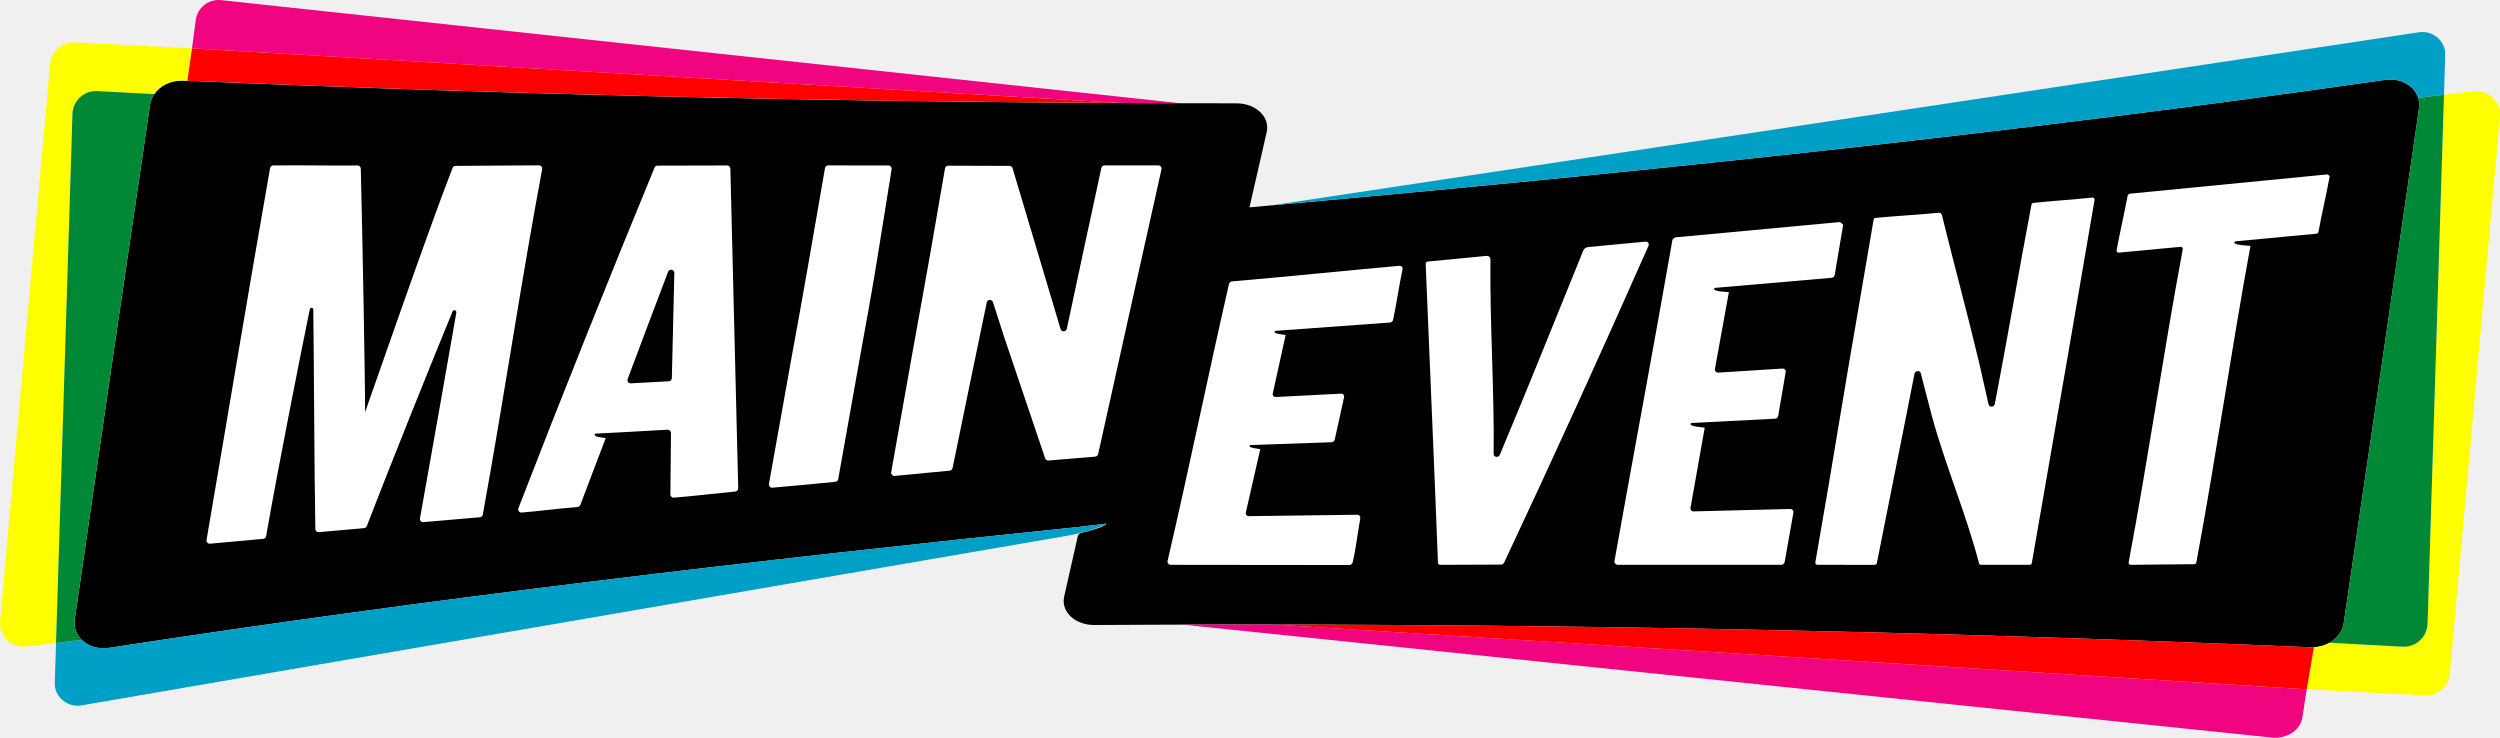
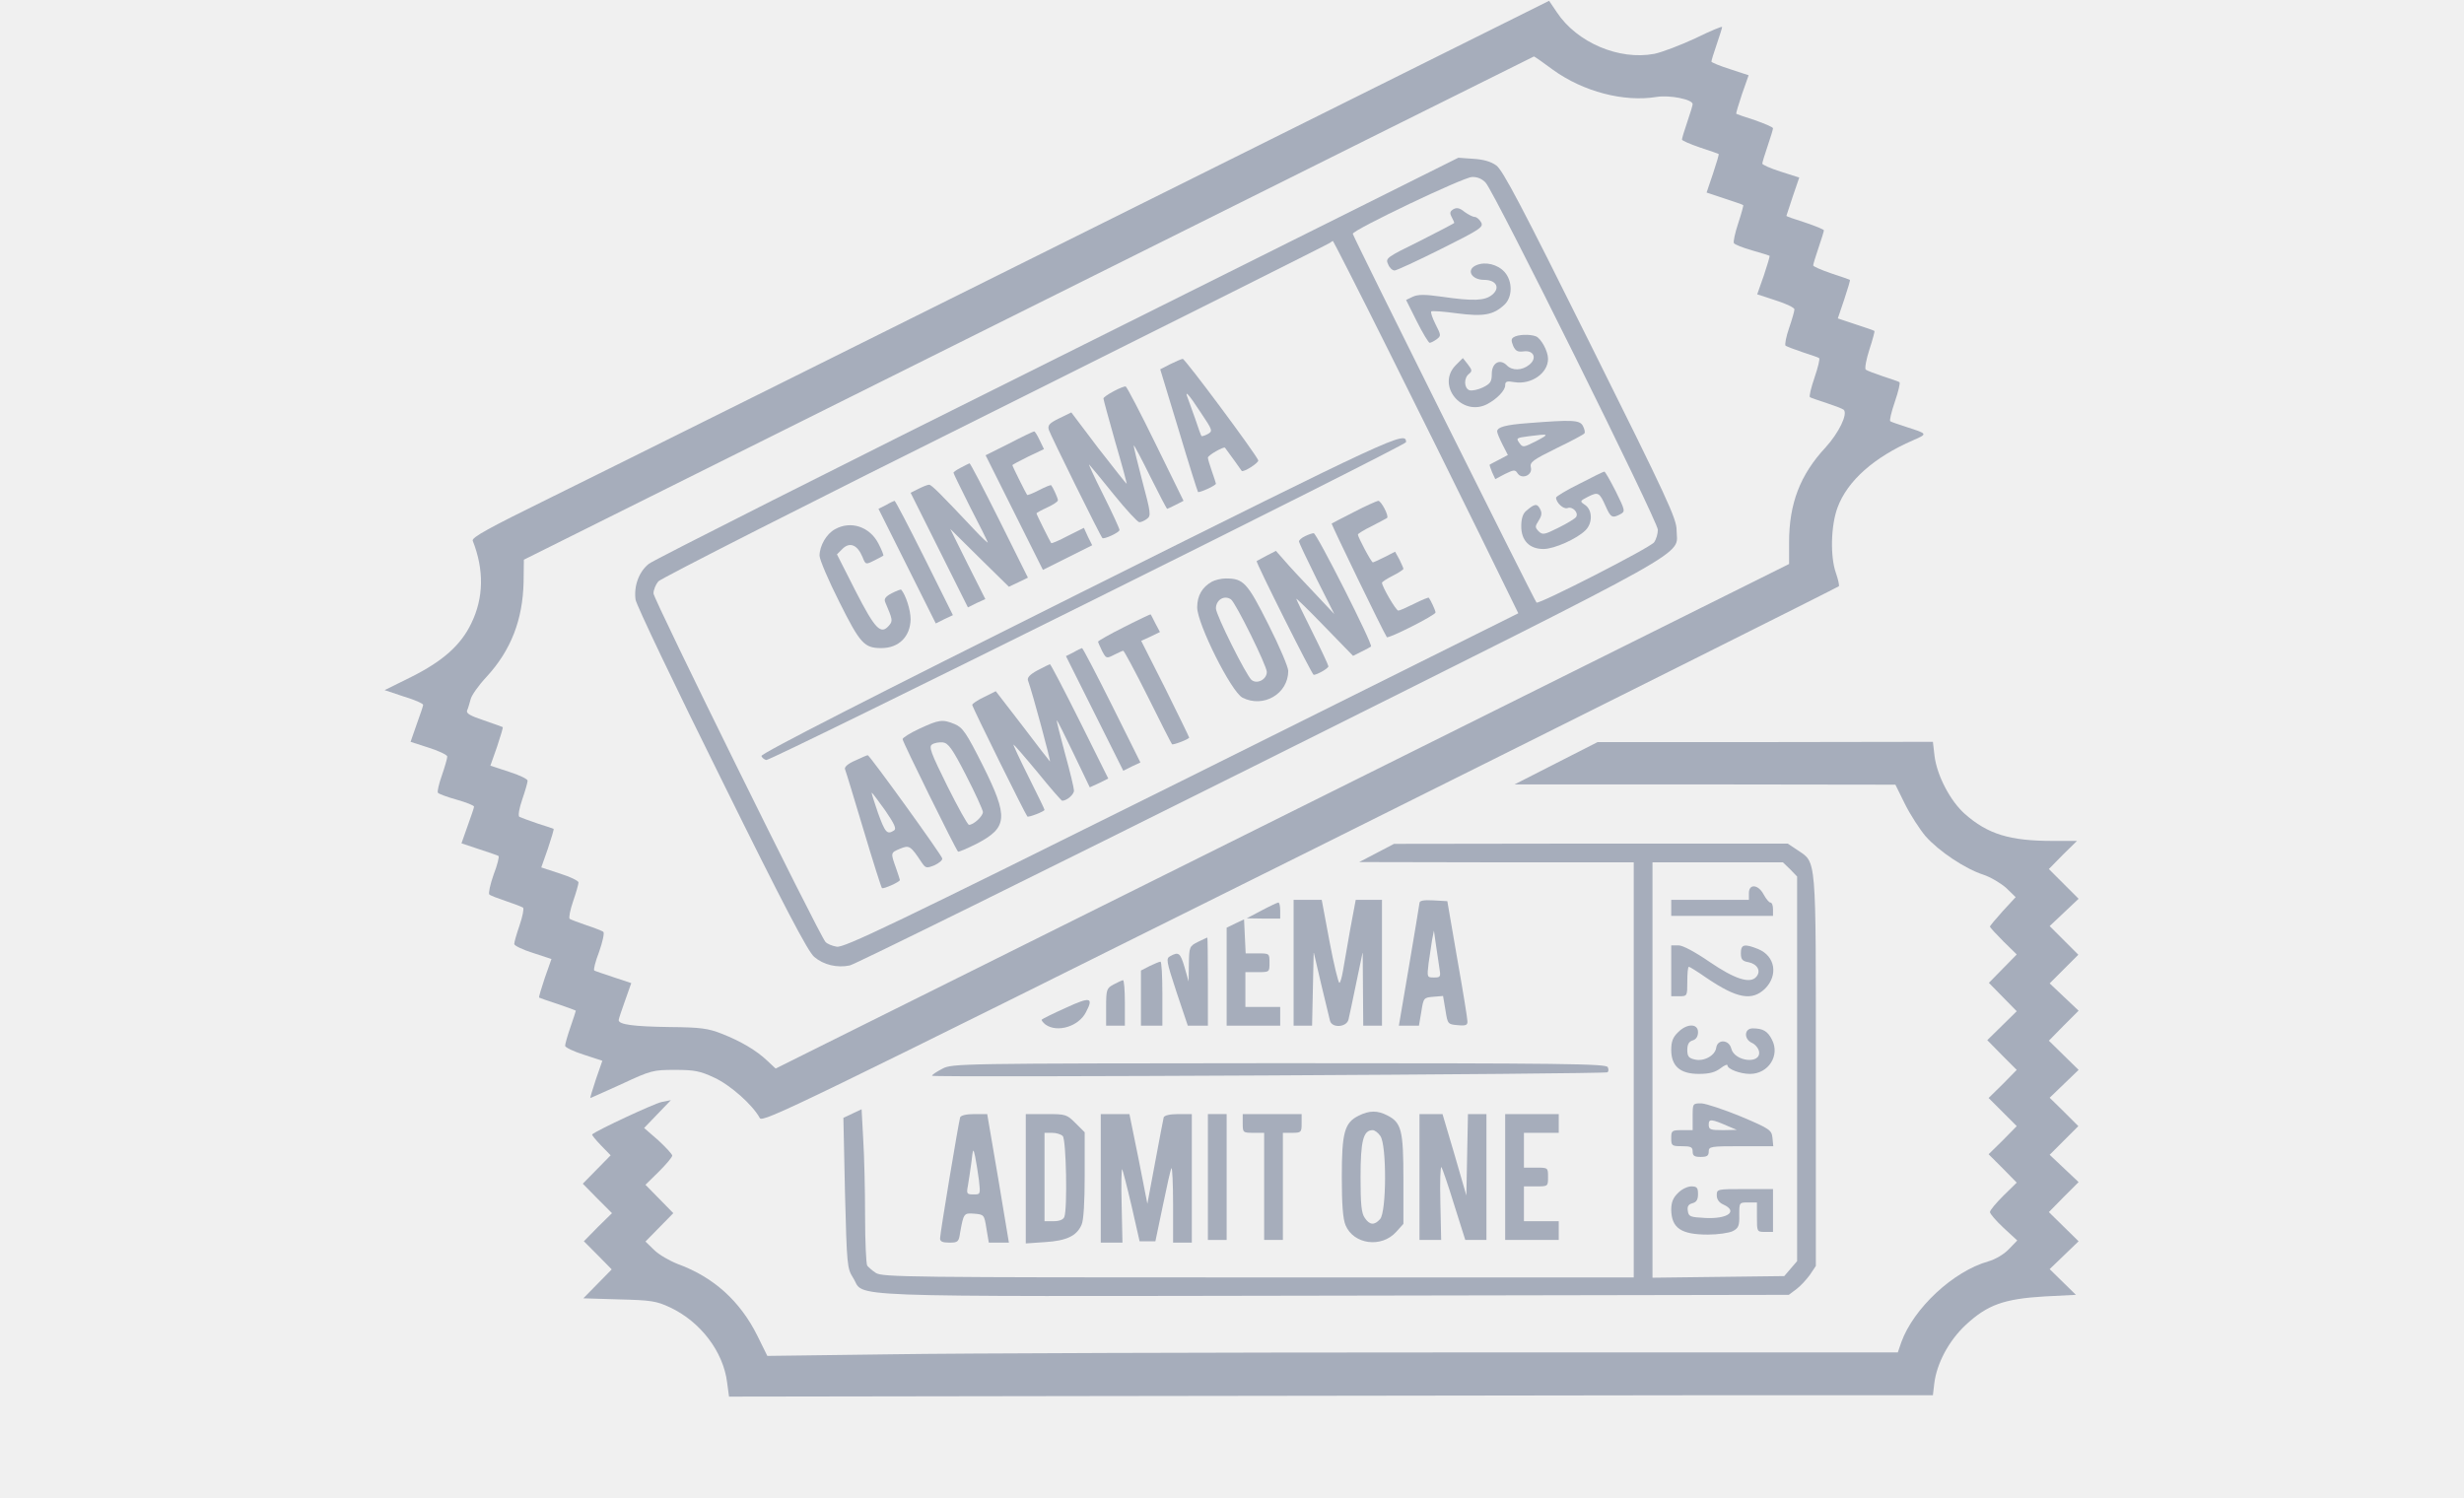
- <svg xmlns="http://www.w3.org/2000/svg" version="1.1" id="Layer_1" x="0px" y="0px" width="332.591px" height="98.145px" viewBox="0 0 332.591 98.145" enable-background="new 0 0 332.591 98.145" xml:space="preserve">
-   <g>
-     <path d="M317.245,10.635c-50.312,7.239-100.666,12.44-151.019,16.951c0.767-3.356,1.534-6.712,2.302-10.068   c0.409-1.999-1.464-3.757-4.014-3.771c-46.708-0.019-93.416-1.026-140.093-3.022c-2.229-0.109-4.168,1.273-4.453,3.182   c-3.34,22.552-6.68,45.365-10.02,68.466c-0.346,2.375,1.865,4.218,4.57,3.811c43.007-6.609,86.044-11.665,129.085-16.092   c2.035-0.242,3.523-0.421,3.611-0.431c-0.213,0.358-1.596,0.809-3.389,1.237c-0.219,0.053-0.388,0.223-0.438,0.441   c-0.608,2.686-1.216,5.373-1.824,8.062c-0.409,2.007,1.465,3.754,4.014,3.747c53.931-0.331,107.868,0.657,161.763,2.962   c2.229,0.105,4.169-1.281,4.454-3.188c3.34-22.558,6.68-45.376,10.02-68.481C322.161,12.063,319.949,10.224,317.245,10.635" />
-     <path fill="#FFFFFF" d="M56.333,69.461c2.504-0.218,5.009-0.434,7.513-0.648c0.192-0.017,0.349-0.161,0.384-0.35   c2.773-15.214,5.125-31.181,7.898-45.963c0.05-0.264-0.154-0.507-0.424-0.505c-3.7,0.021-7.399,0.044-11.099,0.073   c-0.175,0.001-0.33,0.101-0.393,0.264c-3.138,8.029-10.601,29.571-11.637,32.5c0.02-2.846-0.359-24.136-0.577-32.408   c-0.006-0.233-0.199-0.412-0.432-0.409c-3.735,0.036-7.484-0.05-11.217-0.008c-0.207,0.002-0.381,0.15-0.417,0.353   C33.158,38.1,30.25,55.656,27.477,71.83c-0.047,0.278,0.181,0.525,0.46,0.5c2.361-0.215,4.722-0.429,7.083-0.641   c0.192-0.018,0.348-0.157,0.381-0.347c1.658-9.488,4.728-24.933,5.818-30.203c0.057-0.272,0.456-0.237,0.46,0.04   c0.088,5.683,0.135,22.393,0.274,29.206c0.005,0.248,0.219,0.432,0.465,0.41c2.007-0.179,4.014-0.357,6.021-0.534   c0.163-0.015,0.3-0.113,0.358-0.266c2.587-6.762,9.061-22.897,11.411-28.561c0.121-0.291,0.557-0.162,0.502,0.148   c-0.896,5.134-3.245,18.505-4.838,27.385C55.823,69.245,56.052,69.486,56.333,69.461" />
-     <path fill="#FFFFFF" d="M102.753,64.88c4.507-0.389,3.086-0.282,8.373-0.781c0.191-0.018,0.354-0.155,0.386-0.343   c5.279-29.894,3.545-18.941,7.104-41.227c0.043-0.268-0.147-0.513-0.418-0.513c-2.674-0.005-5.348-0.009-8.021-0.011   c-0.204,0-0.386,0.141-0.42,0.342c-4.777,27.595-1.598,9.091-7.458,42.022C102.25,64.648,102.472,64.904,102.753,64.88" />
-     <path fill="#FFFFFF" d="M145.703,60.748c0.191-0.011,0.351-0.146,0.391-0.333c0.638-2.95,5.751-25.84,8.425-37.896   c0.059-0.266-0.144-0.511-0.416-0.514c-2.386-0.018-4.773,0.016-7.159,0c-0.202-0.001-0.378,0.14-0.421,0.336   c-1.533,7.022-3.065,14.245-4.598,21.398c-0.093,0.435-0.704,0.465-0.829,0.039c-0.437-1.497-4.62-15.459-6.39-21.409   c-0.053-0.181-0.217-0.298-0.405-0.299c-2.336-0.01-5.819-0.019-8.155-0.027c-0.203-0.001-0.386,0.14-0.421,0.339   c-3.411,19.877-2.123,11.918-7.161,40.421c-0.049,0.279,0.168,0.541,0.452,0.514c5.661-0.554,3.578-0.343,7.323-0.702   c0.19-0.019,0.348-0.154,0.387-0.341c1.521-7.378,3.027-14.794,4.55-22.042c0.09-0.429,0.69-0.452,0.824-0.035   c0.51,1.589,1.019,3.174,1.529,4.755c1.729,5.146,4.843,14.351,5.417,16.032c0.063,0.183,0.238,0.297,0.431,0.285L145.703,60.748z" />
-     <path fill="#FFFFFF" d="M200.108,74.843c6.418-13.671,12.718-27.484,19.198-42.129c0.128-0.292-0.085-0.597-0.402-0.568   c-2.543,0.243-5.08,0.486-7.623,0.724c-0.296,0.027-0.551,0.216-0.661,0.488c-3.749,9.249-7.364,18.265-11.086,27.143   c-0.183,0.437-0.828,0.342-0.823-0.119c0.095-8.644-0.519-17.255-0.428-25.855c0.003-0.295-0.239-0.511-0.537-0.485   c-2.846,0.261-4.975,0.5-7.821,0.756c-0.148,0.013-0.265,0.143-0.259,0.289c0.497,12.486,1.066,24.846,1.636,39.792   c0.006,0.147,0.127,0.263,0.277,0.263c2.704-0.009,5.408-0.019,8.112-0.031C199.868,75.111,200.032,75.005,200.108,74.843" />
-     <path fill="#FFFFFF" d="M270.028,75.143c0.135-0.001,0.252-0.1,0.276-0.233c5.549-31.911,4.289-24.607,8.347-48.301   c0.031-0.184-0.115-0.345-0.3-0.325c-2.521,0.271-5.316,0.438-7.838,0.706c-0.125,0.013-0.228,0.107-0.251,0.23   c-1.711,8.973-3.168,17.644-4.874,26.509c-0.088,0.461-0.739,0.507-0.839,0.062c-0.418-1.857-0.837-3.709-1.256-5.554   c-1.596-6.702-3.344-13.087-4.949-19.637c-0.047-0.194-0.228-0.316-0.431-0.295c-2.405,0.25-5.999,0.44-8.404,0.687   c-0.125,0.013-0.23,0.106-0.251,0.229c-6.282,36.525-4.162,24.949-7.752,45.593c-0.03,0.174,0.098,0.327,0.273,0.328   c4.932,0.004,3.346,0.014,7.634,0.003c0.135,0,0.251-0.1,0.278-0.232c1.669-8.496,3.327-16.562,5.002-25.167   c0.088-0.454,0.724-0.526,0.837-0.093c0.486,1.863,0.972,3.733,1.458,5.61c1.776,6.572,4.53,12.939,6.295,19.675   c0.032,0.122,0.142,0.203,0.269,0.204C267.053,75.146,267.053,75.146,270.028,75.143" />
-     <path fill="#FFFFFF" d="M97.165,22.431c-0.005-0.233-0.196-0.418-0.429-0.417c-3.089,0.005-6.177,0.013-9.266,0.022   c-0.173,0-0.329,0.104-0.394,0.264c-5.911,14.358-12.199,30.019-18.108,45.305c-0.115,0.295,0.119,0.61,0.435,0.584   c2.456-0.208,4.986-0.541,7.441-0.745c0.166-0.014,0.306-0.12,0.364-0.274c1.04-2.78,2.327-6.113,3.381-8.897   c-0.733-0.116-1.442-0.102-1.477-0.469c-0.005-0.058,0.04-0.111,0.099-0.115c0.876-0.043,7.798-0.404,9.598-0.523   c0.248-0.017,0.459,0.182,0.457,0.432c-0.026,2.558-0.055,5.62-0.081,8.178c-0.003,0.251,0.212,0.45,0.462,0.43   c2.723-0.222,4.841-0.491,8.17-0.815c0.226-0.021,0.399-0.209,0.394-0.436C97.861,50.924,97.513,36.515,97.165,22.431    M89.379,50.304c-0.005,0.223-0.182,0.405-0.404,0.417c-1.683,0.092-3.366,0.185-5.048,0.278c-0.309,0.018-0.533-0.29-0.424-0.579   c1.793-4.801,3.587-9.556,5.381-14.265c0.171-0.45,0.84-0.314,0.828,0.166C89.601,40.979,89.49,45.64,89.379,50.304" />
-     <path fill="#FFFFFF" d="M186.163,35.364c-7.407,0.656-14.85,1.443-22.255,2.07c-0.198,0.016-0.368,0.164-0.412,0.354   c-2.867,12.587-5.33,24.64-8.174,36.876c-0.059,0.251,0.212,0.478,0.386,0.478c10.022,0,11.812,0.026,23.802,0.026   c0.162,0,0.404-0.151,0.45-0.356c0.43-1.916,0.379-2.115,1.006-5.856c0.043-0.257-0.13-0.481-0.394-0.477   c-4.34,0.068-10.099,0.131-14.438,0.189c-0.264,0.003-0.452-0.224-0.394-0.479c0.738-3.235,1.191-5.22,1.923-8.438   c-0.627-0.11-1.25-0.138-1.409-0.356c-0.057-0.077,0.012-0.186,0.107-0.189c1.095-0.036,8.34-0.276,10.773-0.372   c0.207-0.008,0.389-0.158,0.434-0.356c0.372-1.663,0.872-3.962,1.243-5.631c0.059-0.26-0.14-0.49-0.41-0.477   c-2.888,0.151-5.777,0.3-8.665,0.446c-0.271,0.014-0.469-0.215-0.41-0.475c0.65-2.872,1.071-4.926,1.713-7.782   c-0.621-0.078-1.219-0.129-1.435-0.317c-0.086-0.076-0.031-0.221,0.083-0.229c1.41-0.102,11.561-0.83,15.228-1.104   c0.202-0.014,0.375-0.162,0.418-0.356c0.416-1.883,0.838-4.828,1.253-6.717C186.648,35.572,186.44,35.339,186.163,35.364" />
-     <path fill="#FFFFFF" d="M309.625,23.201l-26.312,2.57c0,0-0.229,0.106-0.251,0.23c-0.485,2.572-0.995,4.725-1.479,7.283   c-0.034,0.18,0.114,0.344,0.296,0.327c2.736-0.256,5.473-0.514,8.209-0.773c0.182-0.018,0.329,0.144,0.296,0.324   c-2.603,13.98-4.61,27.928-7.197,41.654c-0.032,0.171,0.102,0.329,0.276,0.327c2.847-0.042,5.613-0.048,8.454-0.085   c0.135-0.002,0.25-0.1,0.276-0.232c2.59-13.89,4.607-27.968,7.2-42.114c-0.875-0.063-1.712-0.119-2.068-0.312   c-0.135-0.074-0.086-0.28,0.066-0.295c1.385-0.128,8.333-0.773,10.794-1.015c0.128-0.013,0.23-0.11,0.253-0.237   c0.494-2.707,0.988-4.612,1.482-7.328C309.954,23.344,309.625,23.201,309.625,23.201" />
-     <path fill="#FFFFFF" d="M244.748,29.543l-21.866,2.034c0,0-0.36,0.172-0.393,0.367c-2.536,14.49-5.188,28.59-7.71,42.72   c-0.045,0.256,0.245,0.479,0.402,0.479h21.812c0.135,0,0.396-0.16,0.431-0.37c0.384-2.23,0.784-4.349,1.167-6.587   c0.044-0.251-0.154-0.481-0.409-0.475c-4.291,0.113-8.581,0.222-12.872,0.324c-0.257,0.006-0.455-0.227-0.41-0.48   c0.651-3.719,1.239-6.935,1.889-10.658c-0.794-0.097-1.588-0.148-1.84-0.375c-0.095-0.085-0.023-0.244,0.103-0.251   c1.208-0.062,8.377-0.432,11.094-0.569c0.208-0.01,0.38-0.163,0.416-0.368c0.333-1.939,0.666-3.881,0.998-5.826   c0.045-0.26-0.165-0.494-0.428-0.477c-2.853,0.182-5.707,0.362-8.559,0.54c-0.261,0.017-0.47-0.214-0.425-0.472   c0.575-3.307,1.269-6.882,1.854-10.229c-0.816-0.066-1.59-0.106-1.894-0.306c-0.115-0.077-0.072-0.254,0.066-0.266   c1.531-0.133,11.441-0.99,15.51-1.344c0.201-0.018,0.363-0.168,0.397-0.368c0.37-2.185,0.74-4.375,1.109-6.568   C245.233,29.748,244.748,29.543,244.748,29.543" />
-     <path fill="#FFFF00" d="M12.958,12.112l7.561,0.409c0.783-1.149,2.262-1.877,3.902-1.798c0.167,0.007,0.334,0.014,0.502,0.021   l0.623-4.309L9.961,5.631C8.279,5.548,6.83,6.802,6.668,8.478L0.015,82.583c-0.191,2.004,1.519,3.672,3.517,3.43l3.922-0.474   l2.185-70.378C9.693,13.393,11.192,12.016,12.958,12.112" />
-     <path fill="#F0047F" d="M157,13.733L29.416,0.018c-1.652-0.177-3.146,0.988-3.375,2.633l-0.494,3.784l123.568,7.268   C151.743,13.715,154.371,13.727,157,13.733" />
-     <path fill="#FF0000" d="M25.546,6.435l-0.623,4.309c41.379,1.764,82.784,2.748,124.191,2.958L25.546,6.435z" />
-     <path fill="#00A0C6" d="M147.215,69.66c-0.088,0.01-1.577,0.189-3.611,0.431c-43.042,4.427-86.078,9.482-129.085,16.092   c-1.469,0.221-2.789-0.225-3.636-1.057L7.454,85.54l-0.163,5.252c-0.015,0.469,0.06,0.944,0.265,1.366   c0.552,1.137,1.773,1.856,3.096,1.714l131.218-22.578c1.361-0.235,2.703-0.57,4.008-1.024   C146.548,70.038,147.13,69.803,147.215,69.66" />
-     <path fill="#008837" d="M9.948,82.372c3.339-23.101,6.68-45.914,10.02-68.466c0.076-0.504,0.27-0.971,0.551-1.384l-7.561-0.409   c-1.766-0.096-3.265,1.281-3.32,3.049L7.454,85.54l3.428-0.414C10.169,84.426,9.79,83.456,9.948,82.372" />
-     <path fill="#FFFF00" d="M329.062,12.131l-3.923,0.475l-2.185,70.378c-0.056,1.768-1.554,3.145-3.321,3.05l-9.714-0.526   c-0.607,0.345-1.32,0.558-2.082,0.597l-0.185,1.08l-0.778,4.526l0,0l15.756,0.805c1.683,0.082,3.133-1.171,3.293-2.848   l6.652-74.106C332.77,13.559,331.06,11.89,329.062,12.131" />
-     <path fill="#F0047F" d="M306.875,91.71l-137.361-8.62c-4.066-0.004-8.132-0.002-12.198,0.008l144.963,15.028   c1.962,0.178,3.736-0.988,4.009-2.633L306.875,91.71L306.875,91.71L306.875,91.71z" />
-     <polygon fill="#F0047F" points="306.875,91.71 306.875,91.71 306.875,91.71  " />
-     <path fill="#FF0000" d="M307.342,86.109c-45.923-1.963-91.875-2.968-137.829-3.019l137.361,8.62l0.778-4.526l0.185-1.08   C307.674,86.114,307.508,86.117,307.342,86.109" />
-     <path fill="#00A0C6" d="M321.705,13.021l3.434-0.415l0.164-5.252c0.015-0.469-0.061-0.943-0.267-1.366   c-0.551-1.137-1.772-1.856-3.095-1.714L169.149,27.32c49.379-4.448,98.757-9.587,148.096-16.686   C319.377,10.311,321.196,11.388,321.705,13.021" />
-     <path fill="#008837" d="M321.814,14.439c-3.34,23.105-6.68,45.923-10.02,68.481c-0.164,1.097-0.877,2.02-1.876,2.587l9.714,0.526   c1.768,0.095,3.266-1.282,3.321-3.05l2.185-70.378l-3.434,0.416C321.841,13.459,321.889,13.936,321.814,14.439" />
+ <svg xmlns="http://www.w3.org/2000/svg" version="1.0" width="920pt" height="559pt" viewBox="0 0 920 559" preserveAspectRatio="xMidYMid meet">
+   <g transform="translate(0,559) scale(0.1,-0.1)" fill="#a6adbb" stroke="none">
+     <path d="M4065 4731 c-946 -471 -1852 -922 -2013 -1001 -230 -113 -291 -147 -287 -159 43 -109 41 -213 -5 -308 -39 -82 -107 -142 -225 -201 l-99 -49 72 -24 c40 -12 72 -26 72 -31 0 -4 -11 -36 -24 -72 l-23 -66 68 -22 c38 -12 69 -27 69 -33 0 -7 -9 -38 -20 -70 -11 -31 -18 -61 -15 -65 2 -4 34 -16 70 -26 36 -10 65 -22 65 -26 0 -4 -11 -36 -24 -72 l-23 -65 66 -22 c36 -12 69 -23 72 -25 4 -2 -4 -34 -18 -70 -13 -37 -20 -70 -16 -74 4 -4 33 -15 63 -25 30 -10 58 -21 63 -24 4 -4 -2 -34 -13 -66 -11 -32 -20 -63 -20 -70 0 -6 31 -21 69 -33 l70 -23 -25 -71 c-13 -39 -23 -72 -21 -73 1 -1 32 -12 69 -24 38 -13 68 -24 68 -25 0 -2 -9 -29 -20 -61 -11 -32 -20 -63 -20 -70 0 -6 31 -21 69 -33 l70 -23 -24 -69 c-13 -39 -22 -70 -21 -70 2 0 55 24 117 52 109 51 118 53 199 53 72 0 94 -4 147 -29 59 -27 143 -101 170 -151 11 -18 136 43 2018 980 1104 550 2009 1003 2011 1006 2 4 -3 26 -11 49 -22 62 -19 178 6 245 37 100 137 188 282 251 55 24 55 24 -23 49 -30 10 -58 19 -62 22 -4 2 4 35 17 73 13 38 21 71 17 73 -4 3 -32 12 -62 22 -30 10 -59 21 -64 25 -4 5 2 38 14 75 12 36 20 68 19 69 -2 2 -34 13 -71 25 l-66 22 24 71 c13 39 23 72 21 73 -1 1 -32 12 -69 24 -38 13 -68 26 -68 30 0 4 9 34 20 66 11 32 20 61 20 65 0 3 -31 16 -70 29 -38 12 -70 23 -70 25 0 1 11 34 24 73 l24 70 -69 22 c-38 12 -69 26 -69 30 0 4 9 34 20 66 11 32 20 62 20 66 0 4 -30 17 -67 30 -38 12 -69 23 -70 24 -2 1 8 34 21 73 l25 71 -70 23 c-38 12 -69 25 -69 28 0 4 9 33 20 65 11 32 20 61 20 64 0 4 -45 -15 -100 -42 -56 -26 -124 -52 -153 -58 -132 -25 -289 42 -364 155 l-29 43 -1719 -856z m1734 598 c112 -81 264 -121 386 -101 49 8 135 -9 135 -27 0 -4 -9 -34 -20 -66 -11 -32 -20 -62 -20 -66 0 -4 30 -17 68 -30 37 -12 68 -23 69 -24 2 -1 -8 -34 -21 -73 l-24 -71 66 -22 c37 -12 69 -23 71 -25 1 -1 -7 -32 -19 -68 -12 -36 -19 -69 -16 -74 3 -5 33 -17 68 -27 35 -10 64 -19 65 -20 2 -1 -8 -34 -21 -73 l-25 -71 70 -23 c38 -12 69 -27 69 -33 0 -7 -9 -38 -20 -70 -11 -32 -17 -62 -13 -66 5 -3 33 -14 63 -24 30 -10 58 -19 62 -22 4 -2 -4 -35 -17 -73 -13 -38 -21 -71 -17 -73 4 -3 32 -12 62 -22 30 -10 59 -21 64 -25 16 -16 -18 -86 -68 -141 -95 -102 -136 -210 -136 -354 l0 -81 -1892 -942 -1892 -942 -31 29 c-41 39 -99 73 -170 101 -51 20 -79 24 -195 25 -134 2 -190 9 -190 26 0 4 11 37 24 73 l23 65 -66 22 c-36 12 -69 23 -72 25 -4 2 4 34 18 70 13 37 20 70 16 74 -4 4 -33 15 -63 25 -30 10 -58 21 -63 24 -4 4 2 34 13 66 11 32 20 63 20 70 0 6 -31 21 -69 33 l-70 23 25 71 c13 39 23 72 21 73 -1 1 -28 10 -60 20 -32 11 -62 22 -68 25 -5 4 -1 30 11 65 11 32 20 63 20 70 0 6 -31 21 -69 33 l-70 23 25 71 c13 39 23 72 21 73 -1 1 -33 12 -70 25 -51 17 -67 26 -63 37 4 8 9 27 13 41 3 15 30 53 60 85 91 99 135 213 138 354 l1 83 1884 939 c1037 517 1886 940 1887 940 2 1 34 -22 72 -50z" />
+     <path d="M3950 4255 c-822 -409 -1509 -756 -1527 -770 -37 -29 -57 -83 -50 -134 3 -20 147 -322 321 -672 234 -474 323 -643 346 -662 35 -30 86 -42 133 -32 17 3 709 345 1537 758 1663 831 1550 768 1550 868 0 42 -35 118 -322 694 -255 513 -327 650 -351 667 -20 15 -50 23 -86 25 l-56 4 -1495 -746z m1597 653 c34 -37 643 -1265 643 -1296 0 -15 -6 -36 -14 -47 -14 -20 -431 -233 -439 -225 -9 10 -687 1370 -686 1377 1 15 414 212 445 212 20 1 38 -7 51 -21z m-366 -620 c111 -222 266 -535 345 -696 l143 -292 -1257 -626 c-1084 -539 -1261 -624 -1288 -619 -18 3 -36 11 -42 18 -26 31 -642 1280 -642 1301 0 13 8 33 18 45 9 11 576 299 1260 639 683 341 1245 622 1249 626 3 3 8 6 10 6 1 0 94 -181 204 -402z" />
+     <path d="M5427 4809 c-13 -8 -15 -14 -7 -29 5 -10 10 -20 10 -22 0 -2 -58 -32 -129 -68 -124 -61 -129 -64 -118 -87 5 -13 16 -23 24 -23 7 0 85 36 173 80 148 74 160 82 150 100 -6 11 -17 20 -24 20 -7 0 -24 9 -38 19 -17 14 -28 17 -41 10z" />
+     <path d="M5513 4600 c-40 -16 -20 -55 28 -55 46 0 62 -30 30 -56 -27 -22 -70 -24 -187 -7 -64 9 -89 9 -109 0 l-25 -12 40 -80 c22 -44 44 -80 48 -80 5 0 16 6 26 13 17 13 17 15 -4 56 -12 24 -19 45 -16 48 2 3 45 0 96 -7 100 -13 136 -6 177 32 31 29 31 88 1 122 -26 29 -72 40 -105 26z" />
+     <path d="M5652 4331 c-10 -6 -10 -13 -2 -33 9 -19 17 -23 39 -20 38 5 51 -26 21 -50 -27 -22 -64 -23 -84 -2 -26 26 -56 9 -56 -32 0 -29 -5 -37 -34 -51 -19 -9 -41 -13 -50 -10 -20 8 -21 46 -1 61 12 10 12 14 -4 35 l-19 24 -26 -26 c-75 -75 22 -195 117 -146 36 19 67 51 67 70 0 15 6 17 35 12 62 -10 125 33 125 87 0 29 -26 76 -45 84 -23 9 -68 7 -83 -3z" />
+     <path d="M5705 4010 c-83 -6 -115 -15 -115 -31 0 -6 9 -27 20 -49 l20 -39 -32 -17 c-18 -9 -34 -18 -36 -19 -1 -1 3 -14 9 -28 l12 -26 36 19 c33 16 38 17 47 3 16 -25 57 -7 50 21 -5 20 6 28 95 72 56 27 103 52 105 56 3 4 0 17 -6 28 -12 22 -40 23 -205 10z m31 -67 c-48 -24 -50 -25 -63 -7 -13 18 -11 19 34 25 79 10 80 9 29 -18z" />
+     <path d="M5898 3784 c-49 -24 -88 -48 -88 -52 0 -19 28 -45 43 -39 18 7 42 -17 32 -33 -3 -6 -33 -24 -65 -40 -54 -27 -60 -28 -75 -14 -14 15 -14 18 0 40 12 19 13 29 5 44 -11 21 -21 19 -52 -8 -12 -10 -18 -29 -18 -57 0 -54 31 -85 83 -85 40 0 125 38 157 70 27 27 26 75 -1 94 -21 14 -21 15 10 31 38 19 43 17 66 -35 19 -43 25 -46 55 -30 19 10 18 14 -17 85 -21 41 -40 75 -43 74 -3 0 -44 -20 -92 -45z" />
+     <path d="M4369 4230 l-37 -19 69 -227 c37 -124 70 -228 72 -231 5 -4 67 24 67 31 0 2 -7 23 -15 46 -8 23 -15 46 -15 51 0 9 60 43 64 37 18 -24 61 -84 62 -86 5 -8 65 30 62 39 -8 23 -273 379 -282 379 -6 -1 -27 -10 -47 -20z m114 -180 c45 -67 46 -70 26 -81 -11 -6 -22 -9 -23 -7 -2 2 -12 30 -23 63 -12 33 -24 68 -28 78 -14 34 3 16 48 -53z" />
+     <path d="M4158 4129 c-21 -11 -38 -23 -38 -27 0 -4 20 -77 44 -162 25 -85 44 -156 43 -157 -1 -1 -48 59 -105 132 l-102 135 -45 -22 c-37 -18 -44 -26 -39 -43 6 -19 192 -396 200 -404 6 -6 64 21 64 30 0 5 -27 64 -61 132 -34 67 -57 118 -52 112 5 -5 47 -56 92 -112 46 -57 89 -103 95 -103 7 0 20 6 29 13 15 11 14 22 -18 141 -19 72 -33 131 -32 133 2 1 30 -52 62 -117 33 -66 61 -120 63 -120 1 0 16 7 32 15 l29 15 -104 212 c-57 117 -108 214 -112 215 -4 1 -25 -7 -45 -18z" />
+     <path d="M3768 3934 l-88 -44 107 -214 107 -214 92 46 92 46 -16 32 -15 33 -60 -30 c-32 -17 -60 -29 -62 -27 -4 5 -55 107 -55 111 0 2 18 12 40 22 22 10 40 22 40 27 0 8 -18 47 -25 56 -2 2 -22 -6 -45 -18 -23 -12 -43 -20 -45 -18 -4 5 -55 107 -55 111 0 2 27 16 59 32 l59 28 -16 33 c-9 19 -18 34 -21 33 -3 0 -45 -20 -93 -45z" />
+     <path d="M4031 3375 c-767 -383 -1191 -599 -1188 -608 2 -6 10 -13 18 -15 18 -3 2389 1175 2389 1187 0 43 -35 27 -1219 -564z" />
+     <path d="M3588 3844 c-16 -8 -28 -17 -28 -19 0 -3 28 -60 62 -128 35 -67 64 -126 66 -132 2 -5 -20 15 -48 45 -131 139 -162 170 -171 170 -6 0 -23 -7 -39 -15 l-30 -15 107 -214 107 -214 32 16 33 15 -66 131 -65 131 109 -108 110 -108 36 17 35 17 -106 213 c-59 118 -109 214 -112 214 -3 -1 -17 -8 -32 -16z" />
+     <path d="M3308 3704 l-28 -14 107 -214 107 -214 32 16 32 15 -106 213 c-59 118 -109 214 -112 214 -3 -1 -17 -7 -32 -16z" />
+     <path d="M5055 3678 c-44 -22 -81 -42 -83 -43 -2 -2 191 -401 206 -424 4 -8 182 82 182 92 0 7 -18 46 -25 55 -2 2 -26 -8 -54 -22 -28 -14 -55 -26 -60 -26 -9 0 -61 90 -61 104 0 3 18 15 40 26 22 11 40 23 40 26 0 3 -7 18 -15 35 l-16 29 -39 -20 c-22 -11 -42 -20 -44 -20 -6 0 -56 95 -56 104 0 3 24 18 53 32 28 15 54 28 56 30 8 7 -22 64 -33 64 -6 -1 -47 -19 -91 -42z" />
+     <path d="M3118 3614 c-32 -17 -58 -62 -58 -99 0 -14 33 -92 74 -173 78 -156 93 -172 157 -172 65 0 108 43 109 108 0 34 -18 90 -35 110 -2 2 -17 -4 -35 -13 -23 -12 -30 -21 -25 -33 28 -66 29 -70 15 -87 -31 -37 -52 -15 -125 127 l-70 138 21 21 c27 26 55 15 74 -30 12 -30 12 -30 44 -14 17 8 32 17 34 18 2 2 -6 22 -18 45 -32 63 -103 87 -162 54z" />
+     <path d="M4873 3588 c-13 -6 -23 -15 -23 -20 0 -4 30 -67 66 -140 l66 -131 -79 84 c-44 46 -93 99 -109 118 l-30 34 -35 -18 c-19 -10 -35 -19 -37 -20 -4 -4 207 -425 213 -425 12 0 55 24 55 32 0 4 -27 62 -60 128 -33 66 -60 122 -60 124 0 3 48 -44 106 -104 l106 -109 32 16 c17 8 33 17 35 19 8 7 -203 424 -214 423 -5 0 -20 -5 -32 -11z" />
+     <path d="M4525 3418 c-36 -20 -55 -52 -55 -96 0 -61 127 -315 169 -337 78 -40 171 14 171 100 0 14 -33 92 -74 173 -79 157 -93 172 -159 172 -18 0 -41 -6 -52 -12z m71 -66 c17 -11 134 -248 134 -271 0 -28 -36 -47 -57 -30 -20 17 -133 243 -133 267 0 32 31 51 56 34z" />
+     <path d="M4198 3249 c-54 -27 -98 -52 -98 -55 0 -3 7 -18 15 -35 15 -28 16 -29 45 -14 16 8 31 15 34 15 3 0 45 -78 92 -172 47 -95 88 -175 90 -177 4 -4 64 19 64 25 0 2 -40 84 -89 183 l-90 178 35 16 35 17 -17 32 c-9 18 -17 34 -18 34 0 1 -45 -20 -98 -47z" />
+     <path d="M4008 3154 l-28 -14 107 -214 107 -214 32 16 32 15 -106 213 c-59 118 -109 214 -112 214 -3 -1 -17 -7 -32 -16z" />
+     <path d="M3874 3087 c-28 -15 -39 -27 -36 -37 18 -50 88 -310 82 -303 -4 4 -51 65 -104 135 l-98 127 -44 -22 c-24 -11 -44 -25 -44 -29 0 -8 198 -408 206 -417 4 -4 64 19 64 25 0 3 -27 58 -60 124 -33 66 -58 120 -56 120 2 0 43 -47 91 -105 47 -58 88 -105 91 -105 17 0 44 23 44 38 0 9 -15 72 -34 140 -18 67 -32 122 -30 122 2 0 30 -56 63 -125 l60 -125 35 16 34 17 -106 213 c-59 118 -109 214 -112 214 -3 -1 -23 -11 -46 -23z" />
+     <path d="M3433 2869 c-35 -16 -63 -34 -63 -39 0 -10 197 -409 207 -420 2 -2 33 11 69 29 117 61 120 99 24 292 -62 123 -75 142 -105 155 -46 19 -59 17 -132 -17z m174 -174 c34 -66 62 -128 63 -137 0 -16 -35 -48 -52 -48 -5 0 -41 65 -81 145 -61 123 -70 147 -57 155 8 6 26 9 40 8 21 -3 35 -22 87 -123z" />
+     <path d="M3193 2750 c-26 -11 -41 -24 -38 -32 3 -7 34 -109 69 -226 35 -117 66 -215 69 -218 5 -5 67 23 67 30 0 2 -7 23 -15 46 -20 56 -20 56 16 71 34 14 39 11 80 -51 15 -22 18 -23 48 -11 17 8 31 19 29 26 -4 15 -271 385 -278 385 -3 0 -24 -9 -47 -20z m112 -186 c35 -51 43 -69 33 -75 -26 -17 -33 -8 -60 66 -14 41 -25 75 -23 75 2 0 24 -30 50 -66z" />
+     <path d="M5810 2740 l-155 -79 711 0 711 -1 36 -73 c20 -40 55 -94 77 -120 50 -56 147 -121 215 -143 27 -9 66 -32 86 -50 l35 -34 -48 -52 c-26 -29 -48 -55 -48 -58 0 -3 23 -28 50 -55 l50 -49 -52 -53 -52 -53 52 -53 52 -53 -55 -54 -55 -54 55 -56 55 -55 -52 -53 -53 -52 53 -53 52 -52 -52 -53 -53 -52 53 -53 52 -53 -50 -49 c-27 -27 -50 -54 -50 -61 0 -6 23 -33 51 -59 l51 -47 -32 -33 c-18 -19 -51 -38 -76 -45 -131 -37 -279 -175 -325 -302 l-13 -38 -1646 0 c-906 0 -1856 -3 -2111 -7 l-464 -6 -37 75 c-64 129 -163 219 -297 268 -31 12 -71 35 -89 53 l-32 31 52 53 52 53 -52 53 -52 53 50 49 c27 27 50 54 50 60 0 5 -24 31 -52 57 l-53 46 50 52 50 52 -35 -7 c-28 -6 -243 -106 -259 -121 -2 -2 13 -20 33 -41 l36 -37 -52 -53 -52 -53 54 -55 55 -55 -53 -52 -52 -53 52 -52 52 -53 -53 -54 -53 -54 133 -4 c120 -3 140 -6 191 -30 113 -53 199 -165 213 -281 l7 -52 1326 2 c730 1 1742 2 2248 3 l921 0 5 43 c9 76 55 162 119 221 80 74 142 96 292 105 l118 6 -49 48 -49 48 54 52 54 52 -56 55 -55 54 55 56 56 56 -54 51 -54 51 54 54 53 53 -53 53 -54 53 54 52 54 52 -56 55 -55 54 55 56 56 56 -54 51 -54 51 54 54 53 53 -53 53 -54 54 54 51 54 51 -56 56 -55 55 52 53 53 52 -91 0 c-160 0 -242 25 -328 101 -54 48 -104 143 -113 217 l-6 52 -626 -1 -626 0 -155 -79z" />
+     <path d="M5140 2405 l-65 -34 513 -1 512 0 0 -775 0 -775 -1403 0 c-1301 0 -1404 1 -1427 17 -14 9 -28 22 -32 27 -4 6 -8 90 -8 186 0 96 -3 225 -7 287 l-6 111 -34 -16 -34 -16 6 -281 c7 -270 8 -281 30 -316 48 -75 -104 -70 1794 -67 l1700 3 28 21 c15 11 38 36 51 54 l22 33 0 729 c0 813 3 775 -69 824 l-36 24 -735 0 -735 -1 -65 -34z m1544 -61 l26 -27 0 -718 0 -718 -24 -28 -24 -28 -246 -3 -246 -3 0 776 0 775 244 0 243 0 27 -26z" />
+     <path d="M6530 2255 l0 -25 -145 0 -145 0 0 -30 0 -30 190 0 190 0 0 25 c0 14 -4 25 -10 25 -5 0 -16 14 -25 30 -20 38 -55 41 -55 5z" />
+     <path d="M6240 1965 l0 -95 30 0 c30 0 30 1 30 55 0 30 2 55 6 55 3 0 32 -18 65 -41 115 -78 171 -88 220 -40 49 50 37 121 -26 147 -52 21 -65 18 -65 -15 0 -23 5 -30 29 -34 33 -7 47 -33 29 -54 -23 -28 -81 -9 -176 56 -54 37 -99 61 -115 61 l-27 0 0 -95z" />
+     <path d="M6265 1735 c-19 -18 -25 -35 -25 -65 0 -61 33 -90 103 -90 40 0 61 6 81 21 14 11 26 16 26 11 0 -14 47 -32 84 -32 69 0 113 69 82 128 -16 32 -34 42 -72 42 -32 0 -34 -41 -1 -55 12 -6 23 -20 25 -32 7 -48 -92 -37 -104 12 -8 33 -51 36 -56 3 -4 -30 -47 -53 -81 -44 -22 5 -27 12 -27 36 0 20 6 31 20 35 13 4 20 15 20 31 0 33 -42 33 -75 -1z" />
+     <path d="M6320 1420 l0 -50 -40 0 c-38 0 -40 -2 -40 -30 0 -28 2 -30 40 -30 33 0 40 -3 40 -20 0 -16 7 -20 30 -20 23 0 30 4 30 20 0 19 7 20 121 20 l120 0 -3 31 c-3 29 -9 34 -118 80 -63 26 -130 48 -147 49 -33 0 -33 0 -33 -50z m134 -36 l31 -13 -52 -1 c-47 0 -53 2 -53 21 0 22 10 21 74 -7z" />
+     <path d="M6265 1135 c-18 -17 -25 -35 -25 -62 1 -69 37 -93 137 -93 37 0 79 6 93 13 21 11 25 20 24 60 0 47 0 47 33 47 l33 0 0 -55 c0 -54 0 -55 30 -55 l30 0 0 80 0 80 -105 0 c-103 0 -105 0 -105 -23 0 -16 9 -28 25 -35 55 -25 17 -54 -67 -50 -57 3 -63 5 -66 26 -3 17 2 25 17 29 15 4 21 13 21 34 0 24 -4 29 -25 29 -14 0 -37 -11 -50 -25z" />
+     <path d="M4830 1995 l0 -235 35 0 34 0 3 138 3 137 28 -120 c16 -66 31 -128 33 -137 8 -28 62 -24 69 5 3 12 16 74 29 137 l24 115 1 -137 1 -138 35 0 35 0 0 235 0 235 -49 0 -49 0 -21 -112 c-11 -62 -23 -132 -27 -155 -4 -24 -10 -43 -13 -43 -4 0 -21 70 -37 155 l-29 155 -52 0 -53 0 0 -235z" />
+     <path d="M5300 2218 c-1 -7 -18 -113 -39 -235 l-38 -223 38 0 37 0 9 53 c8 51 9 52 45 55 l36 3 9 -53 c8 -52 9 -53 46 -56 30 -3 37 0 36 15 0 10 -17 115 -38 233 l-37 215 -52 3 c-37 2 -52 -1 -52 -10z m74 -240 c6 -36 5 -38 -20 -38 -26 0 -26 1 -20 53 4 28 10 68 13 87 l7 35 7 -50 c4 -27 10 -67 13 -87z" />
+     <path d="M4710 2190 l-55 -29 63 -1 62 0 0 30 c0 17 -3 30 -7 30 -5 -1 -33 -14 -63 -30z" />
+     <path d="M4613 2142 l-33 -16 0 -183 0 -183 100 0 100 0 0 35 0 35 -65 0 -65 0 0 65 0 65 45 0 c45 0 45 0 45 35 0 35 0 35 -45 35 l-44 0 -3 64 -3 63 -32 -15z" />
+     <path d="M4473 2073 c-32 -16 -33 -19 -34 -82 l-1 -66 -15 53 c-16 54 -22 59 -53 42 -17 -9 -16 -16 23 -135 l42 -125 37 0 38 0 0 165 c0 91 -1 165 -2 164 -2 0 -18 -8 -35 -16z" />
+     <path d="M4293 1983 l-33 -17 0 -103 0 -103 40 0 40 0 0 120 c0 66 -3 120 -7 119 -5 0 -23 -8 -40 -16z" />
+     <path d="M4158 1914 c-26 -14 -28 -19 -28 -84 l0 -70 35 0 35 0 0 85 c0 47 -3 85 -7 85 -5 -1 -20 -8 -35 -16z" />
+     <path d="M3980 1827 c-47 -21 -87 -41 -90 -44 -3 -2 4 -11 14 -19 44 -31 124 -7 151 47 29 55 16 58 -75 16z" />
+     <path d="M3518 1599 c-21 -11 -38 -22 -38 -26 0 -7 2511 6 2522 13 4 3 5 11 1 19 -4 13 -162 15 -1227 15 -1197 -1 -1222 -1 -1258 -21z" />
+     <path d="M5073 1424 c-53 -26 -63 -63 -63 -228 0 -104 4 -157 14 -181 30 -72 134 -86 189 -25 l27 30 0 166 c0 183 -7 212 -60 239 -37 19 -67 19 -107 -1z m81 -76 c24 -34 23 -284 -1 -310 -21 -24 -39 -23 -57 4 -13 18 -16 51 -16 153 0 134 10 175 45 175 8 0 21 -10 29 -22z" />
+     <path d="M3585 1418 c-6 -20 -75 -433 -75 -452 0 -12 9 -16 35 -16 32 0 35 3 40 38 13 72 14 73 53 70 36 -3 37 -4 45 -55 l9 -53 37 0 38 0 -40 240 -41 240 -48 0 c-30 0 -50 -5 -53 -12z m70 -234 c6 -54 6 -54 -20 -54 -25 0 -27 2 -21 33 3 17 9 57 13 87 6 53 7 54 14 21 4 -19 10 -58 14 -87z" />
+     <path d="M3830 1189 l0 -242 73 5 c79 5 117 23 135 64 8 15 12 85 12 185 l0 161 -34 34 c-33 33 -37 34 -110 34 l-76 0 0 -241z m138 159 c13 -13 18 -271 6 -302 -4 -10 -18 -16 -40 -16 l-34 0 0 165 0 165 28 0 c15 0 33 -5 40 -12z" />
+     <path d="M4110 1190 l0 -240 41 0 40 0 -3 139 c-2 77 -1 137 2 135 2 -3 18 -64 35 -137 l30 -132 30 0 29 0 28 134 c15 73 29 136 32 139 3 3 6 -58 6 -136 l0 -142 35 0 35 0 0 240 0 240 -50 0 c-32 0 -52 -5 -55 -12 -2 -7 -16 -83 -32 -168 l-29 -155 -33 168 -34 167 -53 0 -54 0 0 -240z" />
+     <path d="M4510 1195 l0 -235 35 0 35 0 0 235 0 235 -35 0 -35 0 0 -235z" />
+     <path d="M4640 1395 c0 -34 1 -35 40 -35 l40 0 0 -200 0 -200 35 0 35 0 0 200 0 200 35 0 c33 0 35 2 35 35 l0 35 -110 0 -110 0 0 -35z" />
+     <path d="M5300 1195 l0 -235 41 0 40 0 -3 140 c-2 76 0 136 4 132 3 -4 25 -67 47 -139 l42 -133 39 0 40 0 0 235 0 235 -35 0 -34 0 -3 -152 -3 -152 -44 152 -45 152 -43 0 -43 0 0 -235z" />
+     <path d="M5620 1195 l0 -235 100 0 100 0 0 35 0 35 -65 0 -65 0 0 65 0 65 45 0 c45 0 45 0 45 35 0 35 0 35 -45 35 l-45 0 0 65 0 65 65 0 65 0 0 35 0 35 -100 0 -100 0 0 -235z" />
  </g>
</svg>
